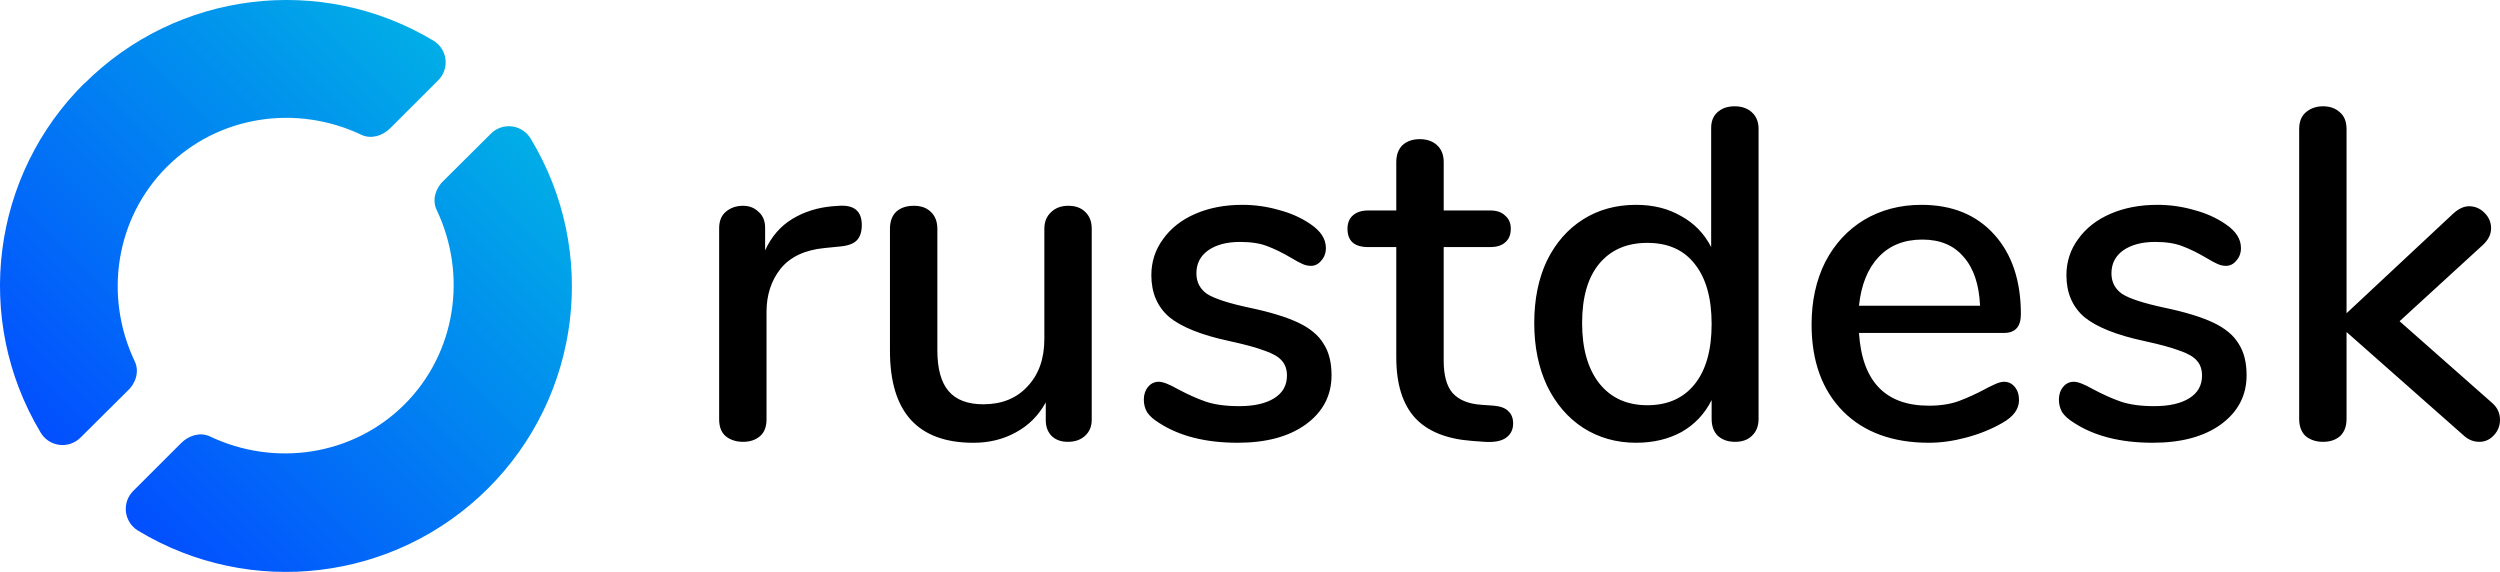
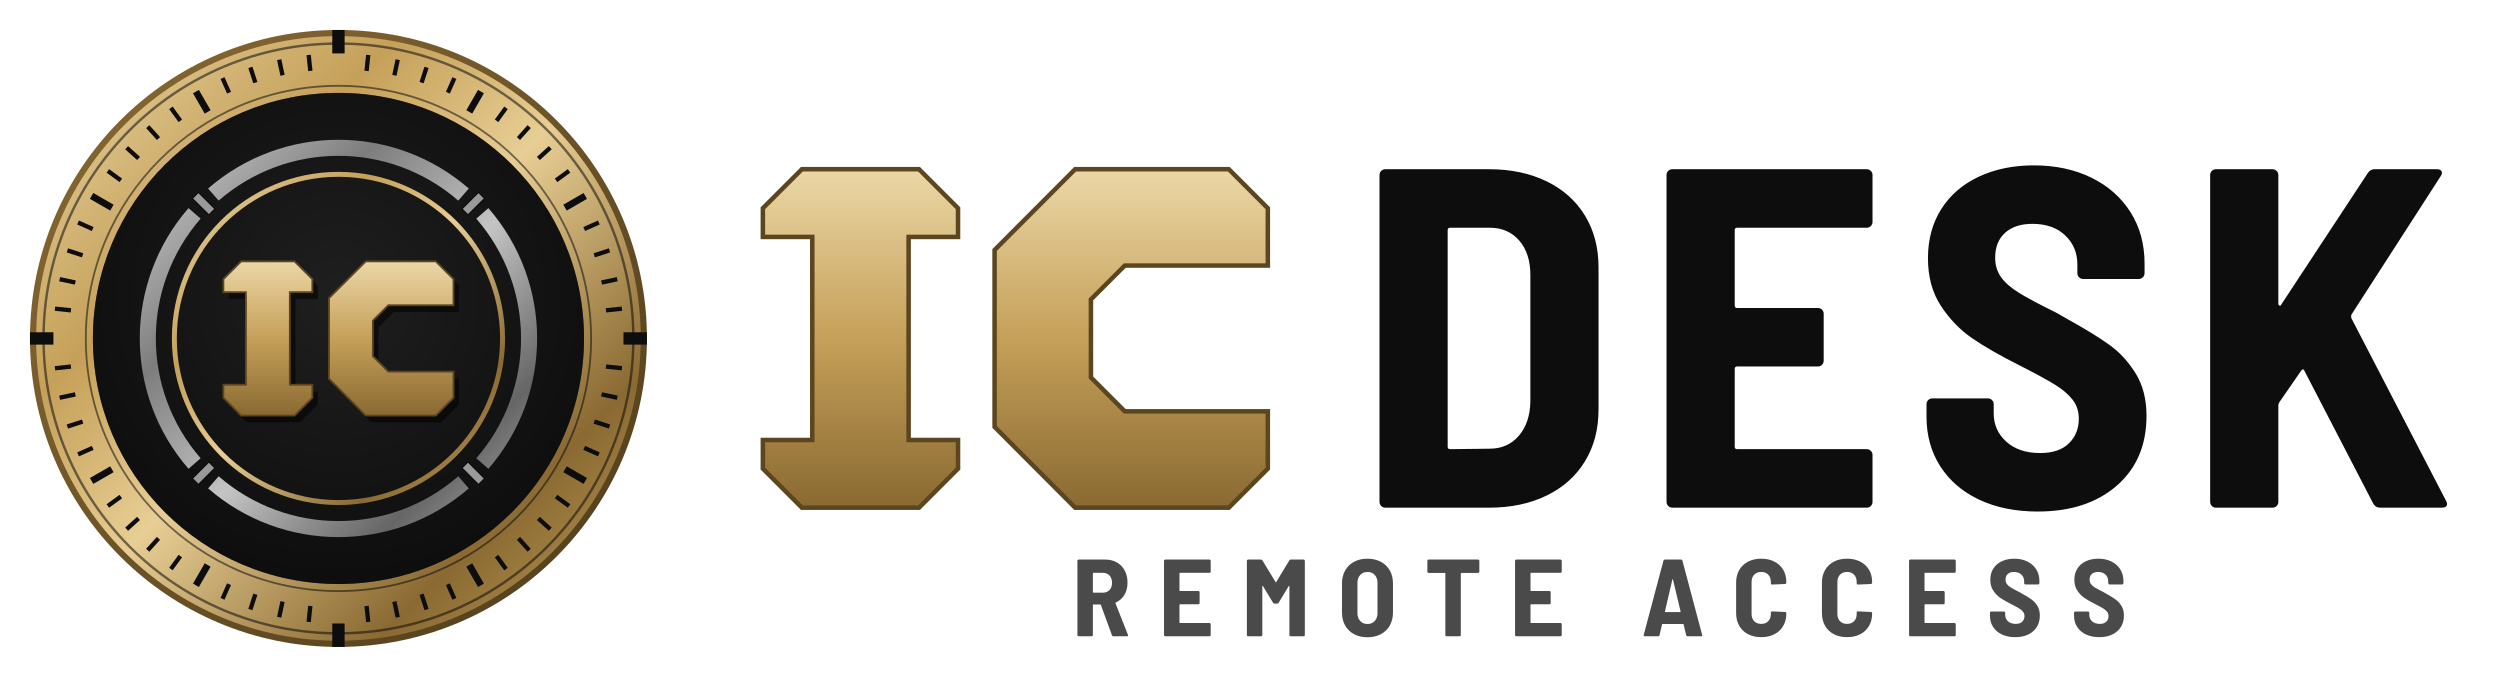
- <svg xmlns="http://www.w3.org/2000/svg" xmlns:xlink="http://www.w3.org/1999/xlink" viewBox="66.993 897.484 113.652 26">
+ <svg xmlns="http://www.w3.org/2000/svg" viewBox="0 0 1108 300" width="1108" height="300">
  <defs>
-     <linearGradient id="a" x1=".148" x2=".845" y1=".851" y2=".154" gradientTransform="matrix(26.301 0 0 26.331 90.674 911.757)" gradientUnits="userSpaceOnUse">
-       <stop offset="0" stop-color="#004ba6" style="stop-color:#024eff;stop-opacity:1" />
-       <stop offset="1" stop-color="#00bfe1" style="stop-color:#01aee6;stop-opacity:1" />
+     <linearGradient id="gold" x1="0" y1="0" x2="1" y2="1">
+       <stop offset="0" stop-color="#EBD7A6" />
+       <stop offset=".3" stop-color="#C5A059" />
+       <stop offset=".5" stop-color="#E8CE94" />
+       <stop offset=".78" stop-color="#8A6A32" />
+       <stop offset="1" stop-color="#C5A059" />
    </linearGradient>
-     <linearGradient xlink:href="#a" id="c" x1=".148" x2=".845" y1=".851" y2=".154" gradientTransform="matrix(26.00048 0 0 25.99935 66.993 897.485)" gradientUnits="userSpaceOnUse" />
+     <linearGradient id="goldV" x1="0" y1="0" x2="0" y2="1">
+       <stop offset="0" stop-color="#EBD7A6" />
+       <stop offset=".5" stop-color="#C5A059" />
+       <stop offset="1" stop-color="#8A6A32" />
+     </linearGradient>
+     <linearGradient id="goldDark" x1="0" y1="0" x2="1" y2="1">
+       <stop offset="0" stop-color="#8A6A32" />
+       <stop offset="1" stop-color="#4F3C1B" />
+     </linearGradient>
+     <linearGradient id="silver" x1="0" y1="0" x2="1" y2="1">
+       <stop offset="0" stop-color="#D9D9D9" />
+       <stop offset=".3" stop-color="#7D7D7D" />
+       <stop offset=".55" stop-color="#C4C4C4" />
+       <stop offset=".8" stop-color="#666666" />
+       <stop offset="1" stop-color="#B5B5B5" />
+     </linearGradient>
+     <radialGradient id="face" cx=".5" cy=".42" r=".6">
+       <stop offset="0" stop-color="#1F1F1F" />
+       <stop offset="1" stop-color="#0D0D0D" />
+     </radialGradient>
  </defs>
-   <linearGradient id="b" x1=".148" x2=".845" y1=".851" y2=".154" gradientTransform="matrix(26.301 0 0 26.331 90.674 911.757)" gradientUnits="userSpaceOnUse">
-     <stop offset="0" stop-color="#004ba6" style="stop-color:#0071ff;stop-opacity:1" />
-     <stop offset="1" stop-color="#00bfe1" style="stop-color:#00bfe1;stop-opacity:1" />
-   </linearGradient>
-   <path d="M105.147 906.839q1.024-.064 1.024.875 0 .469-.235.704-.234.234-.81.277l-.64.064q-1.344.128-2.006.939-.64.81-.64 1.962v4.886q0 .512-.298.768-.3.256-.768.256-.47 0-.79-.256-.298-.256-.298-.768v-8.683q0-.49.298-.747.32-.277.79-.277.426 0 .704.277.298.256.298.726v1.024q.427-.939 1.238-1.43.81-.49 1.834-.576zm10.411 0q.49 0 .768.277.298.278.298.768v8.683q0 .448-.298.725-.3.278-.79.278-.448 0-.725-.256-.277-.278-.277-.726v-.81q-.491.896-1.366 1.365-.853.47-1.92.47-3.797 0-3.797-4.182v-5.547q0-.49.277-.768.299-.277.81-.277.492 0 .769.277.299.278.299.768v5.526q0 1.258.512 1.856.512.597 1.578.597 1.259 0 2.006-.81.768-.811.768-2.155v-5.014q0-.469.298-.746.299-.299.79-.299zm7.701 10.773q-2.176 0-3.563-.896-.384-.234-.554-.49-.15-.256-.15-.576 0-.342.192-.576.192-.235.49-.235.278 0 .876.341.64.342 1.237.555.619.213 1.536.213 1.024 0 1.6-.362.576-.363.576-1.024 0-.427-.235-.683-.213-.256-.768-.448-.554-.213-1.642-.448-1.878-.405-2.71-1.088-.81-.704-.81-1.899 0-.917.533-1.642.533-.747 1.472-1.152.939-.406 2.133-.406.854 0 1.664.235.81.213 1.43.64.703.47.703 1.088 0 .341-.213.576-.192.235-.47.235-.191 0-.383-.086-.192-.085-.512-.277-.576-.341-1.088-.533-.49-.192-1.237-.192-.896 0-1.451.384-.533.384-.533 1.045 0 .597.49.939.512.32 1.899.618 1.43.299 2.24.683.81.384 1.152.96.363.555.363 1.43 0 1.386-1.174 2.24-1.152.831-3.093.831zm11.648-1.685q.47.043.661.256.213.192.213.555 0 .426-.34.66-.32.214-.96.172l-.577-.043q-1.728-.128-2.581-1.045-.854-.94-.854-2.752v-5.014h-1.28q-.938 0-.938-.832 0-.384.234-.597.256-.235.704-.235h1.28v-2.197q0-.49.278-.768.298-.277.79-.277.49 0 .788.277.3.277.3.768v2.197h2.111q.448 0 .683.235.256.213.256.597 0 .406-.256.619-.235.213-.683.213h-2.112v5.163q0 1.003.405 1.472.427.47 1.28.533zm10.943-13.611q.491 0 .79.278.299.277.299.746v13.184q0 .491-.299.768-.277.278-.768.278-.49 0-.79-.278-.277-.277-.277-.768v-.853q-.469.939-1.365 1.45-.896.491-2.07.491-1.343 0-2.41-.682-1.045-.683-1.643-1.92-.576-1.238-.576-2.838 0-1.621.576-2.837.598-1.216 1.643-1.877 1.045-.662 2.41-.662 1.174 0 2.049.512.896.491 1.365 1.408v-5.418q0-.448.277-.704.3-.278.79-.278zm-3.967 13.59q1.386 0 2.154-.96t.768-2.731q0-1.77-.768-2.73-.746-.96-2.154-.96t-2.198.96q-.768.938-.768 2.687 0 1.75.79 2.752.79.982 2.176.982zm16.213-1.067q.299 0 .49.235.193.234.193.597 0 .619-.768 1.045-.747.427-1.643.662-.875.234-1.685.234-2.475 0-3.904-1.429-1.43-1.45-1.43-3.947 0-1.6.619-2.837.64-1.237 1.77-1.92 1.153-.683 2.603-.683 2.091 0 3.307 1.344 1.216 1.344 1.216 3.627 0 .853-.768.853h-6.592q.213 3.307 3.179 3.307.789 0 1.365-.213.576-.214 1.216-.555.064-.043.341-.17.299-.15.491-.15zm-3.712-6.464q-1.237 0-1.984.79-.747.789-.896 2.218h5.504q-.064-1.45-.747-2.219-.661-.789-1.877-.789zm10.475 9.237q-2.176 0-3.563-.896-.384-.234-.555-.49-.149-.256-.149-.576 0-.342.192-.576.192-.235.49-.235.278 0 .875.341.64.342 1.238.555.618.213 1.536.213 1.024 0 1.6-.362.576-.363.576-1.024 0-.427-.235-.683-.213-.256-.768-.448-.555-.213-1.643-.448-1.877-.405-2.709-1.088-.81-.704-.81-1.899 0-.917.533-1.642.533-.747 1.472-1.152.938-.406 2.133-.406.853 0 1.664.235.81.213 1.43.64.703.47.703 1.088 0 .341-.213.576-.192.235-.47.235-.191 0-.383-.086-.192-.085-.512-.277-.576-.341-1.088-.533-.491-.192-1.238-.192-.896 0-1.45.384-.534.384-.534 1.045 0 .597.491.939.512.32 1.899.618 1.429.299 2.24.683.81.384 1.152.96.362.555.362 1.43 0 1.386-1.173 2.24-1.152.831-3.093.831zm15.402-1.834q.384.32.384.789 0 .405-.277.704-.277.299-.661.299-.406 0-.726-.3l-5.312-4.692v3.946q0 .512-.298.79-.299.256-.768.256-.47 0-.79-.256-.298-.278-.298-.79v-13.162q0-.512.298-.768.32-.278.79-.278.469 0 .768.278.298.256.298.768v8.362l4.864-4.544q.363-.32.704-.32.406 0 .704.299.299.299.299.704 0 .405-.363.747l-3.797 3.477z" />
-   <path fill="url(#b)" d="m89.318 903.552-2.135 2.122c-.376.337-.558.879-.347 1.337 1.422 2.976.882 6.524-1.452 8.856-2.335 2.331-5.887 2.87-8.866 1.449-.439-.197-.954-.03-1.292.312l-2.17 2.167a1.154 1.154 0 0 0 .208 1.81 13.005 13.005 0 0 0 15.91-1.912 12.97 12.97 0 0 0 1.956-15.887 1.154 1.154 0 0 0-1.812-.254zm-18.467-2.305a12.969 12.969 0 0 0-2.02 15.885 1.154 1.154 0 0 0 1.812.254l2.124-2.11c.385-.336.572-.884.359-1.348-1.423-2.976-.884-6.524 1.451-8.856 2.334-2.332 5.887-2.871 8.866-1.45.434.194.942.033 1.281-.3l2.182-2.18a1.152 1.152 0 0 0-.208-1.81 13.009 13.009 0 0 0-15.893 1.973z" style="fill:url(#c);stroke-width:.988" />
+   <g transform="translate(10,10) scale(0.2734375)">
+     <circle cx="512" cy="512" r="500" fill="url(#goldDark)" />
+     <path fill="url(#gold)" fill-rule="evenodd" d="M22,512a490,490 0 1,0 980,0a490,490 0 1,0 -980,0ZM114,512a398,398 0 1,1 796,0a398,398 0 1,1 -796,0Z" />
+     <circle cx="512" cy="512" r="398" fill="url(#face)" />
+     <path fill="#0D0D0D" opacity=".55" fill-rule="evenodd" d="M32,512a480,480 0 1,0 960,0a480,480 0 1,0 -960,0ZM36,512a476,476 0 1,1 952,0a476,476 0 1,1 -952,0ZM101,512a411,411 0 1,0 822,0a411,411 0 1,0 -822,0ZM104,512a408,408 0 1,1 816,0a408,408 0 1,1 -816,0Z" />
+     <path fill="#0D0D0D" d="M554.09,78.02L556.81,52.17L563.77,52.90L561.06,78.75ZM599.23,84.80L604.63,59.37L611.48,60.82L606.07,86.26ZM643.40,96.26L651.44,71.53L658.09,73.69L650.06,98.42ZM686.14,112.27L696.71,88.52L703.11,91.37L692.53,115.12ZM719.24,142.06L738.24,109.15L747.76,114.65L728.76,147.56ZM765.44,157.21L780.73,136.18L786.39,140.29L771.11,161.33ZM801.14,185.65L818.54,166.33L823.74,171.01L806.34,190.33ZM833.67,217.66L852.99,200.26L857.67,205.46L838.35,222.86ZM862.67,252.89L883.71,237.61L887.82,243.27L866.79,258.56ZM876.44,295.24L909.35,276.24L914.85,285.76L881.94,304.76ZM908.88,331.47L932.63,320.89L935.48,327.29L911.73,337.86ZM925.58,373.94L950.31,365.91L952.47,372.56L927.74,380.60ZM937.74,417.93L963.18,412.52L964.63,419.37L939.20,424.77ZM945.25,462.94L971.10,460.23L971.83,467.19L945.98,469.91ZM945.98,554.09L971.83,556.81L971.10,563.77L945.25,561.06ZM939.20,599.23L964.63,604.63L963.18,611.48L937.74,606.07ZM927.74,643.40L952.47,651.44L950.31,658.09L925.58,650.06ZM911.73,686.14L935.48,696.71L932.63,703.11L908.88,692.53ZM881.94,719.24L914.85,738.24L909.35,747.76L876.44,728.76ZM866.79,765.44L887.82,780.73L883.71,786.39L862.67,771.11ZM838.35,801.14L857.67,818.54L852.99,823.74L833.67,806.34ZM806.34,833.67L823.74,852.99L818.54,857.67L801.14,838.35ZM771.11,862.67L786.39,883.71L780.73,887.82L765.44,866.79ZM728.76,876.44L747.76,909.35L738.24,914.85L719.24,881.94ZM692.53,908.88L703.11,932.63L696.71,935.48L686.14,911.73ZM650.06,925.58L658.09,950.31L651.44,952.47L643.40,927.74ZM606.07,937.74L611.48,963.18L604.63,964.63L599.23,939.20ZM561.06,945.25L563.77,971.10L556.81,971.83L554.09,945.98ZM469.91,945.98L467.19,971.83L460.23,971.10L462.94,945.25ZM424.77,939.20L419.37,964.63L412.52,963.18L417.93,937.74ZM380.60,927.74L372.56,952.47L365.91,950.31L373.94,925.58ZM337.86,911.73L327.29,935.48L320.89,932.63L331.47,908.88ZM304.76,881.94L285.76,914.85L276.24,909.35L295.24,876.44ZM258.56,866.79L243.27,887.82L237.61,883.71L252.89,862.67ZM222.86,838.35L205.46,857.67L200.26,852.99L217.66,833.67ZM190.33,806.34L171.01,823.74L166.33,818.54L185.65,801.14ZM161.33,771.11L140.29,786.39L136.18,780.73L157.21,765.44ZM147.56,728.76L114.65,747.76L109.15,738.24L142.06,719.24ZM115.12,692.53L91.37,703.11L88.52,696.71L112.27,686.14ZM98.42,650.06L73.69,658.09L71.53,651.44L96.26,643.40ZM86.26,606.07L60.82,611.48L59.37,604.63L84.80,599.23ZM78.75,561.06L52.90,563.77L52.17,556.81L78.02,554.09ZM78.02,469.91L52.17,467.19L52.90,460.23L78.75,462.94ZM84.80,424.77L59.37,419.37L60.82,412.52L86.26,417.93ZM96.26,380.60L71.53,372.56L73.69,365.91L98.42,373.94ZM112.27,337.86L88.52,327.29L91.37,320.89L115.12,331.47ZM142.06,304.76L109.15,285.76L114.65,276.24L147.56,295.24ZM157.21,258.56L136.18,243.27L140.29,237.61L161.33,252.89ZM185.65,222.86L166.33,205.46L171.01,200.26L190.33,217.66ZM217.66,190.33L200.26,171.01L205.46,166.33L222.86,185.65ZM252.89,161.33L237.61,140.29L243.27,136.18L258.56,157.21ZM295.24,147.56L276.24,114.65L285.76,109.15L304.76,142.06ZM331.47,115.12L320.89,91.37L327.29,88.52L337.86,112.27ZM373.94,98.42L365.91,73.69L372.56,71.53L380.60,96.26ZM417.93,86.26L412.52,60.82L419.37,59.37L424.77,84.80ZM462.94,78.75L460.23,52.90L467.19,52.17L469.91,78.02Z" />
+     <path fill="#0D0D0D" d="M974.00,502.00L1012.00,502.00L1012.00,522.00L974.00,522.00ZM522.00,974.00L522.00,1012.00L502.00,1012.00L502.00,974.00ZM50.00,522.00L12.00,522.00L12.00,502.00L50.00,502.00ZM502.00,50.00L502.00,12.00L522.00,12.00L522.00,50.00Z" />
+     <path fill="url(#silver)" d="M755.02,300.75A322,322 0 0,1 755.02,723.25L735.39,706.19A296,296 0 0,0 735.39,317.81ZM723.25,755.02A322,322 0 0,1 300.75,755.02L317.81,735.39A296,296 0 0,0 706.19,735.39ZM268.98,723.25A322,322 0 0,1 268.98,300.75L288.61,317.81A296,296 0 0,0 288.61,706.19ZM300.75,268.98A322,322 0 0,1 723.25,268.98L706.19,288.61A296,296 0 0,0 317.81,288.61Z" />
+     <path fill="#9a9a9a" stroke="#0D0D0D" stroke-width="2" d="M712.11,301.99L738.98,275.12L748.88,285.02L722.01,311.89ZM722.01,712.11L748.88,738.98L738.98,748.88L712.11,722.01ZM311.89,722.01L285.02,748.88L275.12,738.98L301.99,712.11ZM301.99,311.89L275.12,285.02L285.02,275.12L311.89,301.99Z" />
+     <path fill="url(#gold)" fill-rule="evenodd" d="M242,512a270,270 0 1,0 540,0a270,270 0 1,0 -540,0ZM250,512a262,262 0 1,1 524,0a262,262 0 1,1 -524,0Z" />
+     <path transform="translate(9,11)" fill="#000" opacity=".55" d="M354.3,387.0L440.8,387.0L469.7,415.8L469.7,437.0L433.2,437.0L433.2,587.0L469.7,587.0L469.7,608.2L440.8,637.0L354.3,637.0L325.5,608.2L325.5,587.0L362.0,587.0L362.0,437.0L325.5,437.0L325.5,415.8ZM556.2,387.0L669.7,387.0L698.5,415.8L698.5,458.2L631.2,458.2L631.2,458.2L592.8,458.2L567.8,483.2L567.8,540.8L592.8,565.8L631.2,565.8L631.2,565.8L698.5,565.8L698.5,608.2L669.7,637.0L556.2,637.0L496.6,577.4L496.6,446.6Z" />
+     <path fill="url(#goldV)" stroke="#5C4620" stroke-width="3" d="M354.3,387.0L440.8,387.0L469.7,415.8L469.7,437.0L433.2,437.0L433.2,587.0L469.7,587.0L469.7,608.2L440.8,637.0L354.3,637.0L325.5,608.2L325.5,587.0L362.0,587.0L362.0,437.0L325.5,437.0L325.5,415.8ZM556.2,387.0L669.7,387.0L698.5,415.8L698.5,458.2L631.2,458.2L631.2,458.2L592.8,458.2L567.8,483.2L567.8,540.8L592.8,565.8L631.2,565.8L631.2,565.8L698.5,565.8L698.5,608.2L669.7,637.0L556.2,637.0L496.6,577.4L496.6,446.6Z" />
+   </g>
+   <path transform="translate(450,150)" fill="url(#goldV)" stroke="#5C4620" stroke-width="2" d="M-94.6,-75.0L-42.7,-75.0L-25.4,-57.7L-25.4,-45.0L-47.3,-45.0L-47.3,45.0L-25.4,45.0L-25.4,57.7L-42.7,75.0L-94.6,75.0L-111.9,57.7L-111.9,45.0L-90.0,45.0L-90.0,-45.0L-111.9,-45.0L-111.9,-57.7ZM26.5,-75.0L94.6,-75.0L111.9,-57.7L111.9,-32.3L71.5,-32.3L71.5,-32.3L48.5,-32.3L33.5,-17.3L33.5,17.3L48.5,32.3L71.5,32.3L71.5,32.3L111.9,32.3L111.9,57.7L94.6,75.0L26.5,75.0L-9.2,39.2L-9.2,-39.2Z" />
+   <path transform="translate(843.9,225)" fill="#0D0D0D" d="M-232.50 -2.57V-147.43Q-232.50 -148.50 -231.75 -149.25Q-231.00 -150.00 -229.93 -150.00H-183.86Q-169.50 -150.00 -158.46 -144.64Q-147.43 -139.29 -141.43 -129.43Q-135.43 -119.57 -135.43 -106.50V-43.50Q-135.43 -30.43 -141.43 -20.57Q-147.43 -10.71 -158.46 -5.36Q-169.50 0.00 -183.86 0.00H-229.93Q-231.00 0.00 -231.75 -0.75Q-232.50 -1.50 -232.50 -2.57ZM-201.21 -25.93 -183.64 -26.14Q-175.71 -26.14 -170.79 -31.82Q-165.86 -37.50 -165.64 -46.93V-103.07Q-165.64 -112.71 -170.57 -118.39Q-175.50 -124.07 -183.64 -124.07H-201.21Q-202.29 -124.07 -202.29 -123.00V-27.00Q-202.29 -25.93 -201.21 -25.93ZM-16.57 -124.07H-74.00Q-75.07 -124.07 -75.07 -123.00V-89.57Q-75.07 -88.50 -74.00 -88.50H-38.21Q-37.14 -88.50 -36.39 -87.75Q-35.64 -87.00 -35.64 -85.93V-65.14Q-35.64 -64.07 -36.39 -63.32Q-37.14 -62.57 -38.21 -62.57H-74.00Q-75.07 -62.57 -75.07 -61.50V-27.00Q-75.07 -25.93 -74.00 -25.93H-16.57Q-15.50 -25.93 -14.75 -25.18Q-14.00 -24.43 -14.00 -23.36V-2.57Q-14.00 -1.50 -14.75 -0.75Q-15.50 0.00 -16.57 0.00H-102.71Q-103.79 0.00 -104.54 -0.75Q-105.29 -1.50 -105.29 -2.57V-147.43Q-105.29 -148.50 -104.54 -149.25Q-103.79 -150.00 -102.71 -150.00H-16.57Q-15.50 -150.00 -14.75 -149.25Q-14.00 -148.50 -14.00 -147.43V-126.64Q-14.00 -125.57 -14.75 -124.82Q-15.50 -124.07 -16.57 -124.07ZM9.93 -40.29V-45.86Q9.93 -46.93 10.68 -47.68Q11.43 -48.43 12.50 -48.43H37.14Q38.21 -48.43 38.96 -47.68Q39.71 -46.93 39.71 -45.86V-41.79Q39.71 -34.29 45.29 -29.25Q50.86 -24.21 60.29 -24.21Q68.64 -24.21 73.04 -28.50Q77.43 -32.79 77.43 -39.43Q77.43 -44.36 74.64 -47.89Q71.86 -51.43 66.82 -54.54Q61.79 -57.64 51.29 -63.00Q38.43 -69.43 30.29 -75.00Q22.14 -80.57 16.36 -89.36Q10.57 -98.14 10.57 -110.57Q10.57 -123.00 16.46 -132.32Q22.36 -141.64 33.07 -146.68Q43.79 -151.71 57.50 -151.71Q71.86 -151.71 83.00 -146.25Q94.14 -140.79 100.36 -130.93Q106.57 -121.07 106.57 -108.21V-103.93Q106.57 -102.86 105.82 -102.11Q105.07 -101.36 104.00 -101.36H79.36Q78.29 -101.36 77.54 -102.11Q76.79 -102.86 76.79 -103.93V-107.79Q76.79 -115.50 71.43 -120.64Q66.07 -125.79 56.86 -125.79Q49.14 -125.79 44.75 -121.82Q40.36 -117.86 40.36 -110.79Q40.36 -105.86 42.93 -102.21Q45.50 -98.57 50.86 -95.25Q56.21 -91.93 67.14 -86.57L71.64 -84.00Q84.07 -77.14 91.04 -72.11Q98.00 -67.07 102.71 -59.36Q107.43 -51.64 107.43 -40.71Q107.43 -21.21 94.25 -9.75Q81.07 1.71 59.21 1.71Q44.43 1.71 33.29 -3.54Q22.14 -8.79 16.04 -18.32Q9.93 -27.86 9.93 -40.29ZM135.64 -2.57V-147.43Q135.64 -148.50 136.39 -149.25Q137.14 -150.00 138.21 -150.00H163.29Q164.36 -150.00 165.11 -149.25Q165.86 -148.50 165.86 -147.43V-90.43Q165.86 -89.79 166.39 -89.57Q166.93 -89.36 167.14 -90.00L205.50 -148.29Q206.57 -150.00 208.50 -150.00H236.14Q237.64 -150.00 238.18 -149.14Q238.71 -148.29 237.86 -147.00L198.21 -85.50Q198.00 -84.86 198.21 -84.00L240.21 -3.00Q240.64 -2.14 240.64 -1.71Q240.64 0.00 238.29 0.00H210.86Q208.93 0.00 207.86 -1.93L177.43 -60.64Q177.21 -61.29 176.79 -61.29Q176.36 -61.29 175.93 -60.64L166.29 -46.71Q165.86 -45.86 165.86 -45.43V-2.57Q165.86 -1.50 165.11 -0.75Q164.36 0.00 163.29 0.00H138.21Q137.14 0.00 136.39 -0.75Q135.64 -1.50 135.64 -2.57Z" />
+   <path transform="translate(708.9,282)" fill="#0D0D0D" opacity=".75" d="M-216.09 -0.49 -220.99 -13.89Q-221.09 -14.09 -221.24 -14.09H-224.30Q-224.54 -14.09 -224.54 -13.84V-0.58Q-224.54 -0.34 -224.71 -0.17Q-224.88 0.00 -225.12 0.00H-230.80Q-231.05 0.00 -231.22 -0.17Q-231.39 -0.34 -231.39 -0.58V-33.42Q-231.39 -33.66 -231.22 -33.83Q-231.05 -34.00 -230.80 -34.00H-218.95Q-216.09 -34.00 -213.85 -32.71Q-211.62 -31.43 -210.40 -29.09Q-209.19 -26.76 -209.19 -23.75Q-209.19 -20.64 -210.55 -18.36Q-211.91 -16.08 -214.39 -14.96Q-214.63 -14.86 -214.53 -14.62L-209.00 -0.68Q-208.95 -0.58 -208.95 -0.44Q-208.95 0.00 -209.48 0.00H-215.41Q-215.94 0.00 -216.09 -0.49ZM-224.54 -27.88V-19.57Q-224.54 -19.33 -224.30 -19.33H-220.07Q-218.27 -19.33 -217.16 -20.52Q-216.04 -21.71 -216.04 -23.70Q-216.04 -25.74 -217.16 -26.93Q-218.27 -28.12 -220.07 -28.12H-224.30Q-224.54 -28.12 -224.54 -27.88ZM-172.90 -28.12H-185.92Q-186.16 -28.12 -186.16 -27.88V-20.30Q-186.16 -20.06 -185.92 -20.06H-177.81Q-177.57 -20.06 -177.40 -19.89Q-177.23 -19.72 -177.23 -19.48V-14.77Q-177.23 -14.52 -177.40 -14.35Q-177.57 -14.18 -177.81 -14.18H-185.92Q-186.16 -14.18 -186.16 -13.94V-6.12Q-186.16 -5.88 -185.92 -5.88H-172.90Q-172.66 -5.88 -172.49 -5.71Q-172.32 -5.54 -172.32 -5.29V-0.58Q-172.32 -0.34 -172.49 -0.17Q-172.66 0.00 -172.90 0.00H-192.43Q-192.67 0.00 -192.84 -0.17Q-193.01 -0.34 -193.01 -0.58V-33.42Q-193.01 -33.66 -192.84 -33.83Q-192.67 -34.00 -192.43 -34.00H-172.90Q-172.66 -34.00 -172.49 -33.83Q-172.32 -33.66 -172.32 -33.42V-28.71Q-172.32 -28.46 -172.49 -28.29Q-172.66 -28.12 -172.90 -28.12ZM-136.81 -34.00H-131.18Q-130.94 -34.00 -130.77 -33.83Q-130.60 -33.66 -130.60 -33.42V-0.58Q-130.60 -0.34 -130.77 -0.17Q-130.94 0.00 -131.18 0.00H-136.86Q-137.10 0.00 -137.27 -0.17Q-137.44 -0.34 -137.44 -0.58V-22.15Q-137.44 -22.34 -137.54 -22.37Q-137.64 -22.39 -137.74 -22.25L-142.20 -14.86Q-142.40 -14.47 -142.88 -14.47H-144.00Q-144.49 -14.47 -144.68 -14.86L-149.15 -22.25Q-149.25 -22.39 -149.34 -22.37Q-149.44 -22.34 -149.44 -22.15V-0.58Q-149.44 -0.34 -149.61 -0.17Q-149.78 0.00 -150.02 0.00H-155.71Q-155.95 0.00 -156.12 -0.17Q-156.29 -0.34 -156.29 -0.58V-33.42Q-156.29 -33.66 -156.12 -33.83Q-155.95 -34.00 -155.71 -34.00H-150.07Q-149.59 -34.00 -149.39 -33.61L-143.56 -24.04Q-143.42 -23.75 -143.27 -24.04L-137.49 -33.61Q-137.30 -34.00 -136.81 -34.00ZM-114.13 -10.54V-23.46Q-114.13 -26.71 -112.72 -29.19Q-111.31 -31.67 -108.76 -33.03Q-106.21 -34.39 -102.86 -34.39Q-99.51 -34.39 -96.93 -33.03Q-94.36 -31.67 -92.95 -29.19Q-91.54 -26.71 -91.54 -23.46V-10.54Q-91.54 -7.24 -92.95 -4.76Q-94.36 -2.28 -96.93 -0.92Q-99.51 0.44 -102.86 0.44Q-106.21 0.44 -108.76 -0.92Q-111.31 -2.28 -112.72 -4.76Q-114.13 -7.24 -114.13 -10.54ZM-98.39 -10.25V-23.65Q-98.39 -25.84 -99.60 -27.18Q-100.82 -28.51 -102.86 -28.51Q-104.85 -28.51 -106.06 -27.18Q-107.28 -25.84 -107.28 -23.65V-10.25Q-107.28 -8.11 -106.06 -6.78Q-104.85 -5.44 -102.86 -5.44Q-100.82 -5.44 -99.60 -6.78Q-98.39 -8.11 -98.39 -10.25ZM-53.26 -33.42V-28.66Q-53.26 -28.41 -53.43 -28.24Q-53.60 -28.07 -53.85 -28.07H-61.23Q-61.47 -28.07 -61.47 -27.83V-0.58Q-61.47 -0.34 -61.64 -0.17Q-61.81 0.00 -62.06 0.00H-67.74Q-67.98 0.00 -68.15 -0.17Q-68.32 -0.34 -68.32 -0.58V-27.83Q-68.32 -28.07 -68.56 -28.07H-75.70Q-75.95 -28.07 -76.12 -28.24Q-76.29 -28.41 -76.29 -28.66V-33.42Q-76.29 -33.66 -76.12 -33.83Q-75.95 -34.00 -75.70 -34.00H-53.85Q-53.60 -34.00 -53.43 -33.83Q-53.26 -33.66 -53.26 -33.42ZM-17.32 -28.12H-30.34Q-30.58 -28.12 -30.58 -27.88V-20.30Q-30.58 -20.06 -30.34 -20.06H-22.22Q-21.98 -20.06 -21.81 -19.89Q-21.64 -19.72 -21.64 -19.48V-14.77Q-21.64 -14.52 -21.81 -14.35Q-21.98 -14.18 -22.22 -14.18H-30.34Q-30.58 -14.18 -30.58 -13.94V-6.12Q-30.58 -5.88 -30.34 -5.88H-17.32Q-17.08 -5.88 -16.91 -5.71Q-16.74 -5.54 -16.74 -5.29V-0.58Q-16.74 -0.34 -16.91 -0.17Q-17.08 0.00 -17.32 0.00H-36.84Q-37.09 0.00 -37.26 -0.17Q-37.43 -0.34 -37.43 -0.58V-33.42Q-37.43 -33.66 -37.26 -33.83Q-37.09 -34.00 -36.84 -34.00H-17.32Q-17.08 -34.00 -16.91 -33.83Q-16.74 -33.66 -16.74 -33.42V-28.71Q-16.74 -28.46 -16.91 -28.29Q-17.08 -28.12 -17.32 -28.12ZM38.40 -0.49 37.28 -5.25Q37.23 -5.44 37.04 -5.44H27.96Q27.76 -5.44 27.71 -5.25L26.60 -0.49Q26.45 0.00 25.96 0.00H20.09Q19.46 0.00 19.60 -0.63L28.34 -33.51Q28.49 -34.00 29.02 -34.00H36.07Q36.60 -34.00 36.75 -33.51L45.49 -0.63L45.54 -0.44Q45.54 0.00 45.00 0.00H39.08Q38.54 0.00 38.40 -0.49ZM29.27 -10.73H35.68Q35.78 -10.73 35.87 -10.81Q35.97 -10.88 35.92 -11.03L32.57 -25.11Q32.52 -25.31 32.42 -25.31Q32.33 -25.31 32.28 -25.11L29.02 -11.03Q28.98 -10.88 29.07 -10.81Q29.17 -10.73 29.27 -10.73ZM60.55 -10.30V-23.80Q60.55 -26.96 61.93 -29.36Q63.32 -31.77 65.84 -33.08Q68.37 -34.39 71.67 -34.39Q74.98 -34.39 77.50 -33.10Q80.03 -31.81 81.41 -29.48Q82.80 -27.15 82.80 -24.04V-23.80Q82.80 -23.56 82.63 -23.36Q82.46 -23.17 82.21 -23.17L76.53 -22.93Q75.95 -22.93 75.95 -23.46V-24.09Q75.95 -26.08 74.78 -27.30Q73.62 -28.51 71.67 -28.51Q69.73 -28.51 68.56 -27.30Q67.40 -26.08 67.40 -24.09V-9.86Q67.40 -7.87 68.56 -6.68Q69.73 -5.49 71.67 -5.49Q73.62 -5.49 74.78 -6.68Q75.95 -7.87 75.95 -9.86V-10.49Q75.95 -11.03 76.53 -11.03L82.21 -10.78Q82.46 -10.78 82.63 -10.61Q82.80 -10.44 82.80 -10.20V-10.05Q82.80 -6.95 81.41 -4.57Q80.03 -2.19 77.50 -0.90Q74.98 0.39 71.67 0.39Q68.37 0.39 65.84 -0.92Q63.32 -2.23 61.93 -4.66Q60.55 -7.09 60.55 -10.30ZM98.58 -10.30V-23.80Q98.58 -26.96 99.97 -29.36Q101.35 -31.77 103.88 -33.08Q106.40 -34.39 109.71 -34.39Q113.01 -34.39 115.54 -33.10Q118.06 -31.81 119.45 -29.48Q120.83 -27.15 120.83 -24.04V-23.80Q120.83 -23.56 120.66 -23.36Q120.49 -23.17 120.25 -23.17L114.56 -22.93Q113.98 -22.93 113.98 -23.46V-24.09Q113.98 -26.08 112.82 -27.30Q111.65 -28.51 109.71 -28.51Q107.76 -28.51 106.60 -27.30Q105.43 -26.08 105.43 -24.09V-9.86Q105.43 -7.87 106.60 -6.68Q107.76 -5.49 109.71 -5.49Q111.65 -5.49 112.82 -6.68Q113.98 -7.87 113.98 -9.86V-10.49Q113.98 -11.03 114.56 -11.03L120.25 -10.78Q120.49 -10.78 120.66 -10.61Q120.83 -10.44 120.83 -10.20V-10.05Q120.83 -6.95 119.45 -4.57Q118.06 -2.19 115.54 -0.90Q113.01 0.39 109.71 0.39Q106.40 0.39 103.88 -0.92Q101.35 -2.23 99.97 -4.66Q98.58 -7.09 98.58 -10.30ZM157.31 -28.12H144.29Q144.05 -28.12 144.05 -27.88V-20.30Q144.05 -20.06 144.29 -20.06H152.40Q152.65 -20.06 152.82 -19.89Q152.99 -19.72 152.99 -19.48V-14.77Q152.99 -14.52 152.82 -14.35Q152.65 -14.18 152.40 -14.18H144.29Q144.05 -14.18 144.05 -13.94V-6.12Q144.05 -5.88 144.29 -5.88H157.31Q157.55 -5.88 157.72 -5.71Q157.89 -5.54 157.89 -5.29V-0.58Q157.89 -0.34 157.72 -0.17Q157.55 0.00 157.31 0.00H137.78Q137.54 0.00 137.37 -0.17Q137.20 -0.34 137.20 -0.58V-33.42Q137.20 -33.66 137.37 -33.83Q137.54 -34.00 137.78 -34.00H157.31Q157.55 -34.00 157.72 -33.83Q157.89 -33.66 157.89 -33.42V-28.71Q157.89 -28.46 157.72 -28.29Q157.55 -28.12 157.31 -28.12ZM173.05 -9.13V-10.39Q173.05 -10.64 173.22 -10.81Q173.39 -10.98 173.63 -10.98H179.22Q179.46 -10.98 179.63 -10.81Q179.80 -10.64 179.80 -10.39V-9.47Q179.80 -7.77 181.06 -6.63Q182.33 -5.49 184.46 -5.49Q186.36 -5.49 187.35 -6.46Q188.35 -7.43 188.35 -8.94Q188.35 -10.05 187.72 -10.86Q187.09 -11.66 185.95 -12.36Q184.80 -13.07 182.42 -14.28Q179.51 -15.74 177.66 -17.00Q175.82 -18.26 174.51 -20.25Q173.20 -22.25 173.20 -25.06Q173.20 -27.88 174.53 -29.99Q175.87 -32.11 178.30 -33.25Q180.72 -34.39 183.83 -34.39Q187.09 -34.39 189.61 -33.15Q192.14 -31.91 193.55 -29.68Q194.96 -27.44 194.96 -24.53V-23.56Q194.96 -23.31 194.79 -23.14Q194.62 -22.97 194.37 -22.97H188.79Q188.54 -22.97 188.37 -23.14Q188.20 -23.31 188.20 -23.56V-24.43Q188.20 -26.18 186.99 -27.35Q185.78 -28.51 183.69 -28.51Q181.94 -28.51 180.94 -27.61Q179.95 -26.71 179.95 -25.11Q179.95 -23.99 180.53 -23.17Q181.11 -22.34 182.33 -21.59Q183.54 -20.84 186.02 -19.62L187.04 -19.04Q189.86 -17.49 191.43 -16.34Q193.01 -15.20 194.08 -13.45Q195.15 -11.71 195.15 -9.23Q195.15 -4.81 192.16 -2.21Q189.18 0.39 184.22 0.39Q180.87 0.39 178.34 -0.80Q175.82 -1.99 174.43 -4.15Q173.05 -6.31 173.05 -9.13ZM210.31 -9.13V-10.39Q210.31 -10.64 210.48 -10.81Q210.65 -10.98 210.89 -10.98H216.48Q216.72 -10.98 216.89 -10.81Q217.06 -10.64 217.06 -10.39V-9.47Q217.06 -7.77 218.32 -6.63Q219.58 -5.49 221.72 -5.49Q223.62 -5.49 224.61 -6.46Q225.61 -7.43 225.61 -8.94Q225.61 -10.05 224.98 -10.86Q224.34 -11.66 223.20 -12.36Q222.06 -13.07 219.68 -14.28Q216.77 -15.74 214.92 -17.00Q213.08 -18.26 211.76 -20.25Q210.45 -22.25 210.45 -25.06Q210.45 -27.88 211.79 -29.99Q213.12 -32.11 215.55 -33.25Q217.98 -34.39 221.09 -34.39Q224.34 -34.39 226.87 -33.15Q229.40 -31.91 230.80 -29.68Q232.21 -27.44 232.21 -24.53V-23.56Q232.21 -23.31 232.04 -23.14Q231.87 -22.97 231.63 -22.97H226.04Q225.80 -22.97 225.63 -23.14Q225.46 -23.31 225.46 -23.56V-24.43Q225.46 -26.18 224.25 -27.35Q223.03 -28.51 220.94 -28.51Q219.20 -28.51 218.20 -27.61Q217.20 -26.71 217.20 -25.11Q217.20 -23.99 217.79 -23.17Q218.37 -22.34 219.58 -21.59Q220.80 -20.84 223.28 -19.62L224.30 -19.04Q227.11 -17.49 228.69 -16.34Q230.27 -15.20 231.34 -13.45Q232.41 -11.71 232.41 -9.23Q232.41 -4.81 229.42 -2.21Q226.43 0.39 221.48 0.39Q218.13 0.39 215.60 -0.80Q213.08 -1.99 211.69 -4.15Q210.31 -6.31 210.31 -9.13Z" />
</svg>
